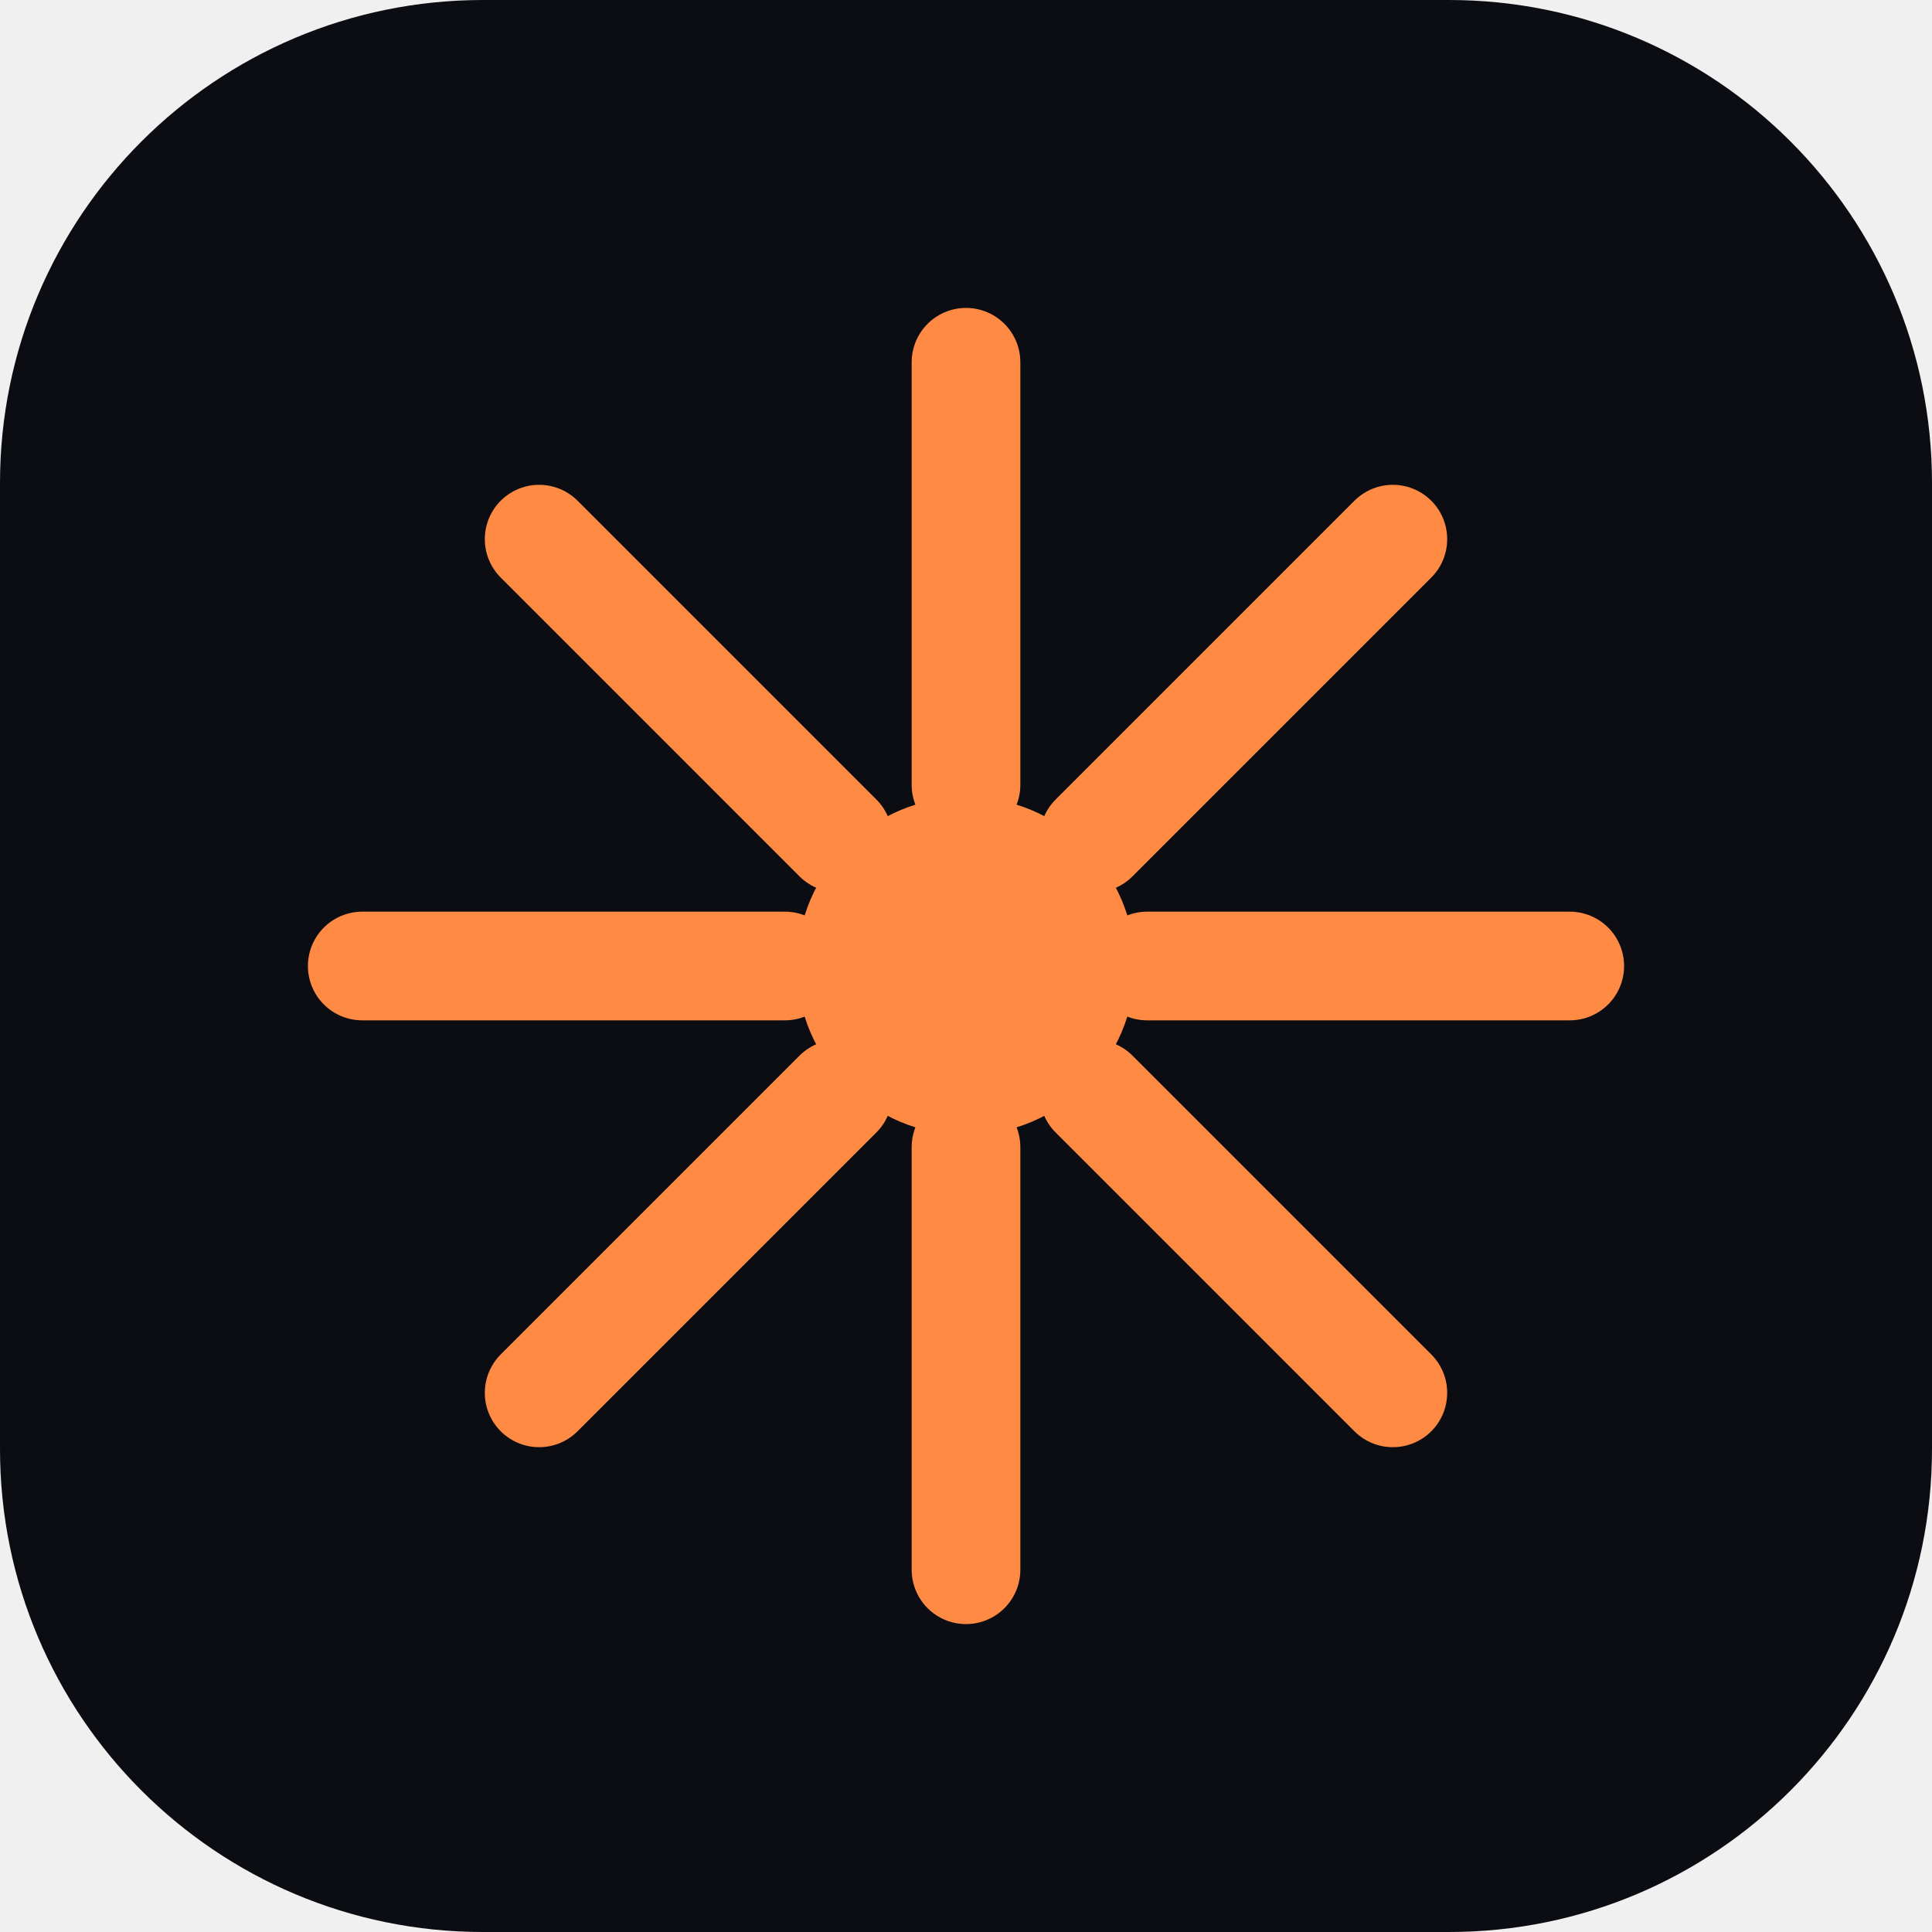
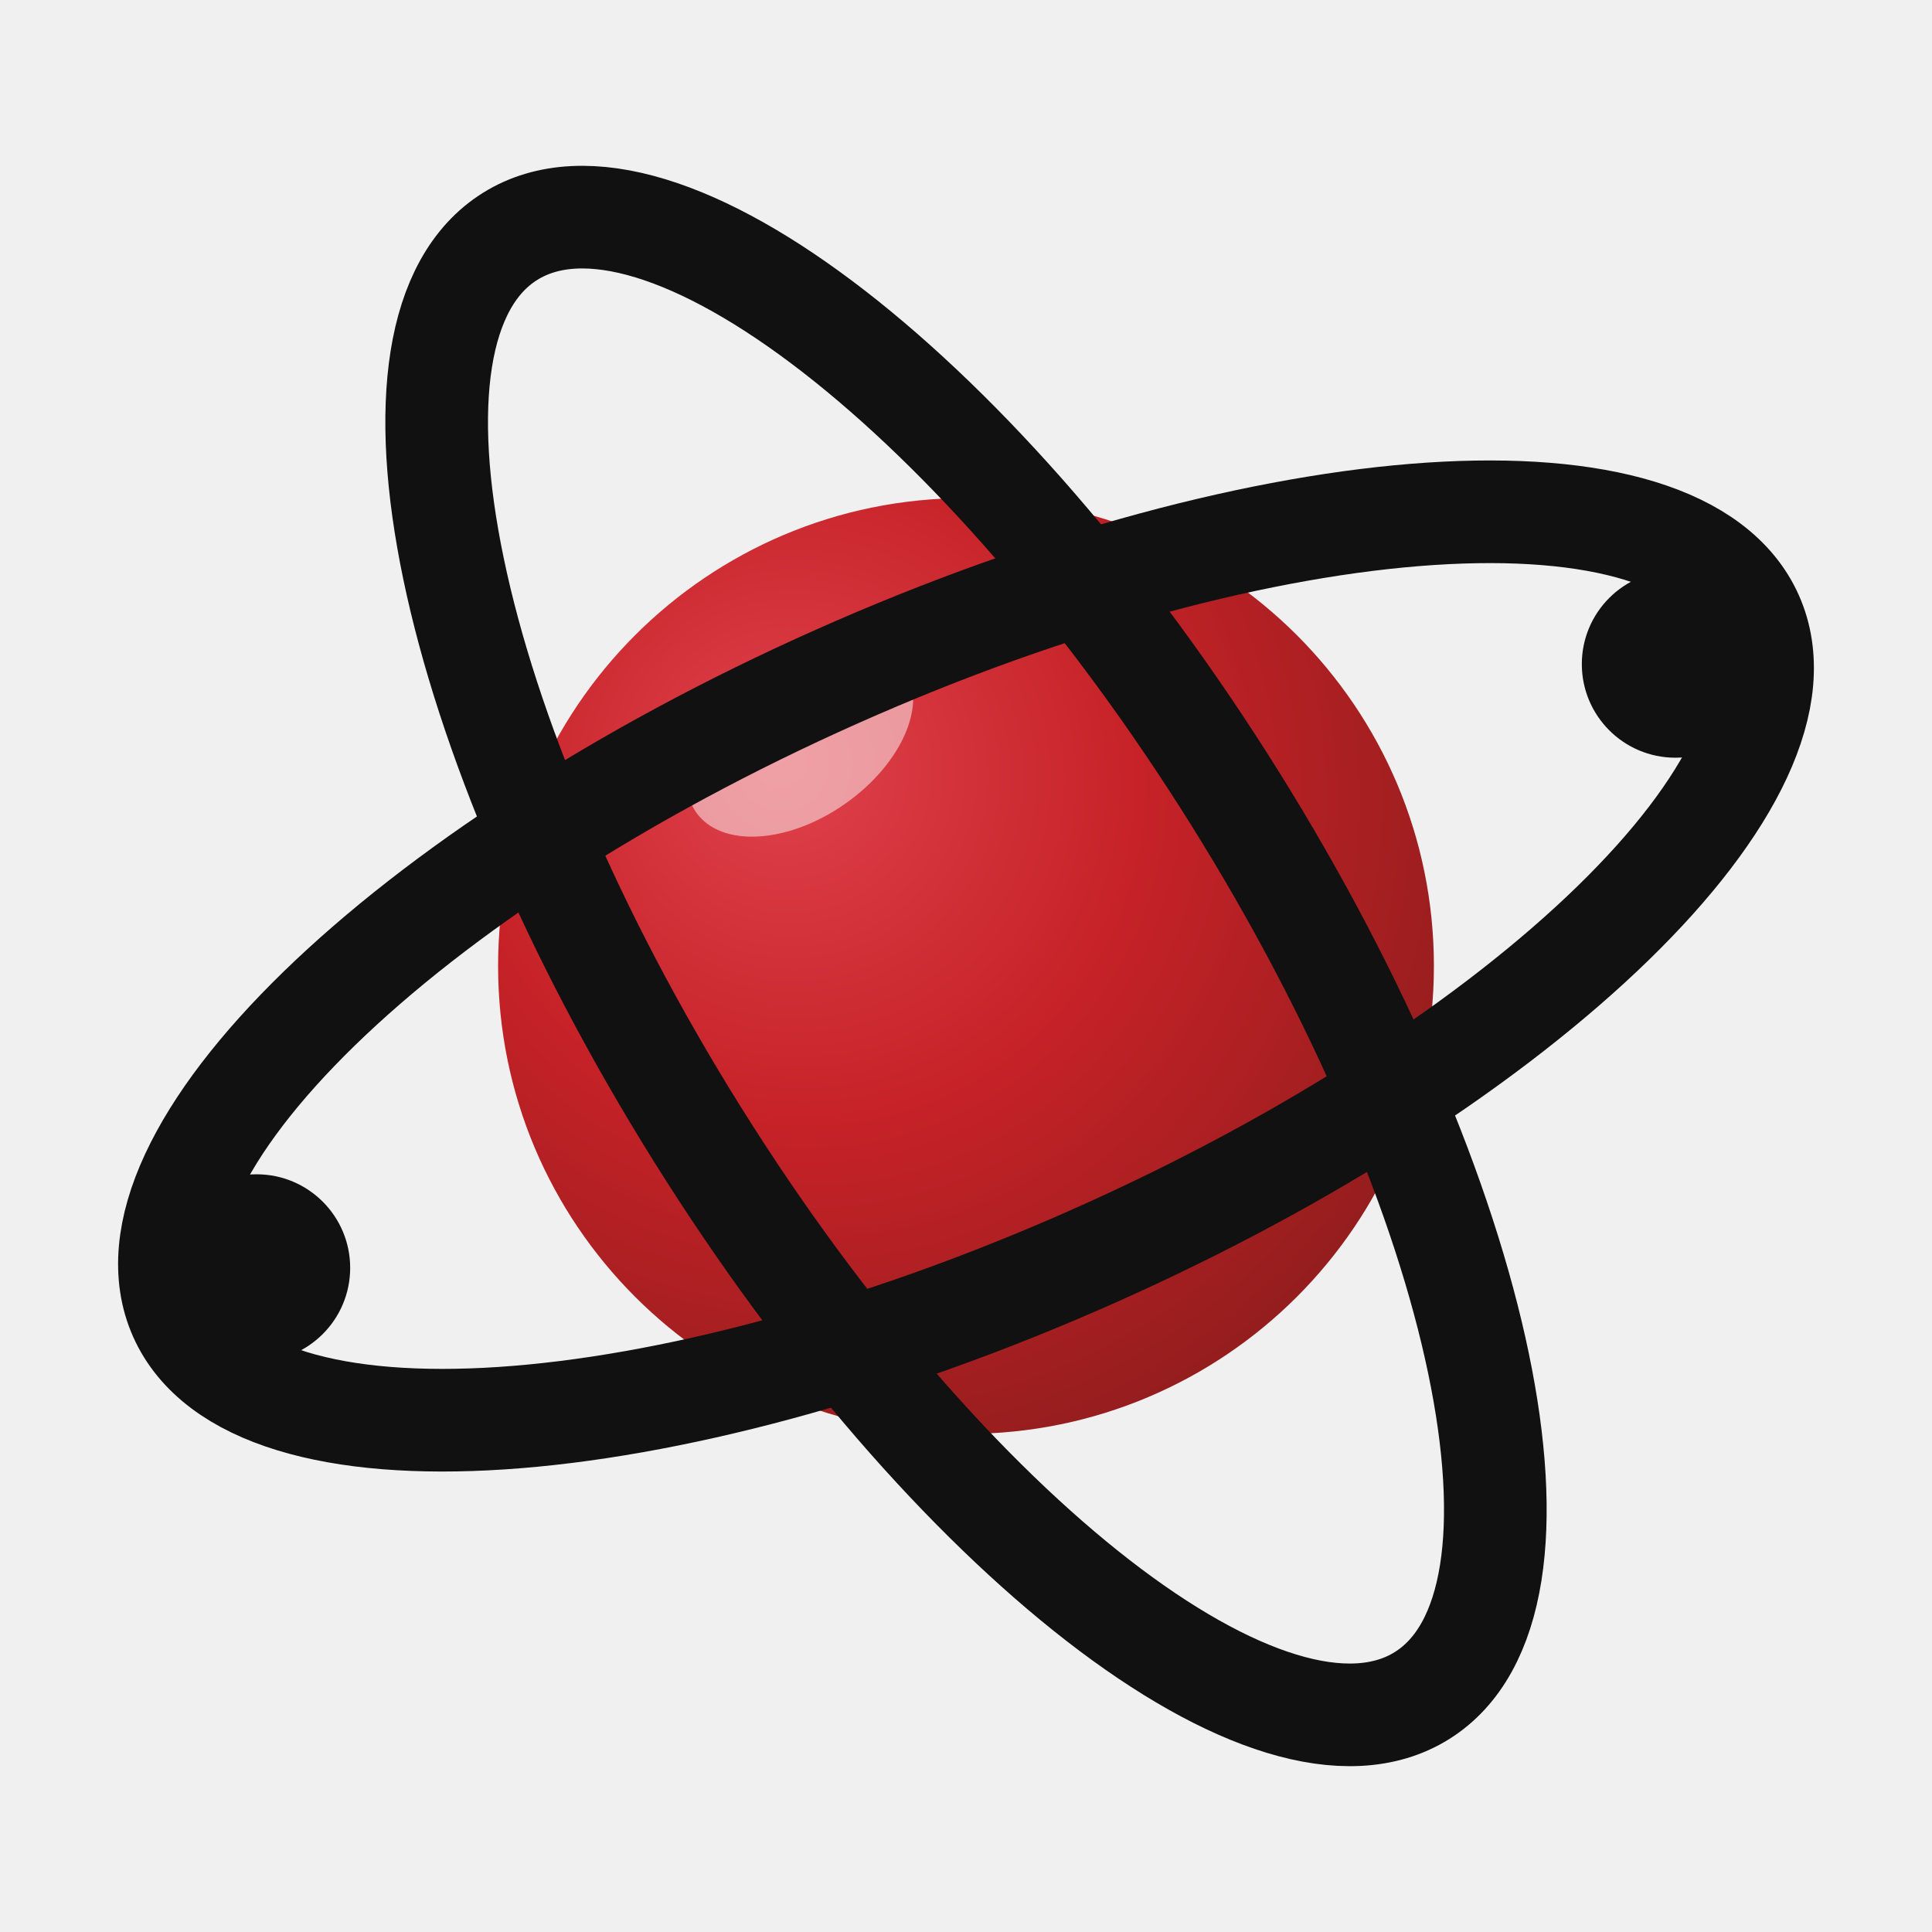
- <svg xmlns="http://www.w3.org/2000/svg" viewBox="0 0 32 32" width="32" height="32">
-   <rect width="32" height="32" rx="8" fill="#0b0d12" />
-   <g transform="translate(16 16)" stroke="#ff8a44" stroke-width="1.8" stroke-linecap="round">
-     <path d="M0 -10v7M0 3v7M-10 0h7M3 0h7M-7.07 -7.07l4.95 4.95M2.12 2.12l4.95 4.95M7.07 -7.07l-4.95 4.95M-2.12 2.12l-4.95 4.95" />
-   </g>
-   <circle cx="16" cy="16" r="2.8" fill="#ff8a44" />
+ <svg xmlns="http://www.w3.org/2000/svg" viewBox="0 0 64 64">
+   <style>
+   .ink{fill:none;stroke:#111;stroke-width:3.4;stroke-linecap:round}
+   .dot{fill:#111}
+   @media (prefers-color-scheme: dark){.ink{stroke:#fff}.dot{fill:#fff}}
+ </style>
+   <defs>
+     <radialGradient id="s" cx="0.36" cy="0.34" r="0.8" fx="0.3" fy="0.28">
+       <stop offset="0" stop-color="#E0424C" />
+       <stop offset="0.45" stop-color="#C62228" />
+       <stop offset="1" stop-color="#8A1C1B" />
+     </radialGradient>
+   </defs>
+   <circle cx="32" cy="32" r="15.5" fill="url(#s)" />
+   <ellipse cx="26.5" cy="24.5" rx="4.2" ry="2.6" transform="rotate(-35 26.5 24.5)" fill="#fff" opacity="0.5" />
+   <ellipse class="ink" cx="32" cy="32" rx="28.5" ry="10.5" transform="rotate(-24 32 32)" />
+   <ellipse class="ink" cx="32" cy="32" rx="28.5" ry="10.5" transform="rotate(58 32 32)" />
+   <circle class="dot" cx="8.5" cy="42" r="3.1" />
+   <circle class="dot" cx="55.5" cy="22" r="3.1" />
</svg>
